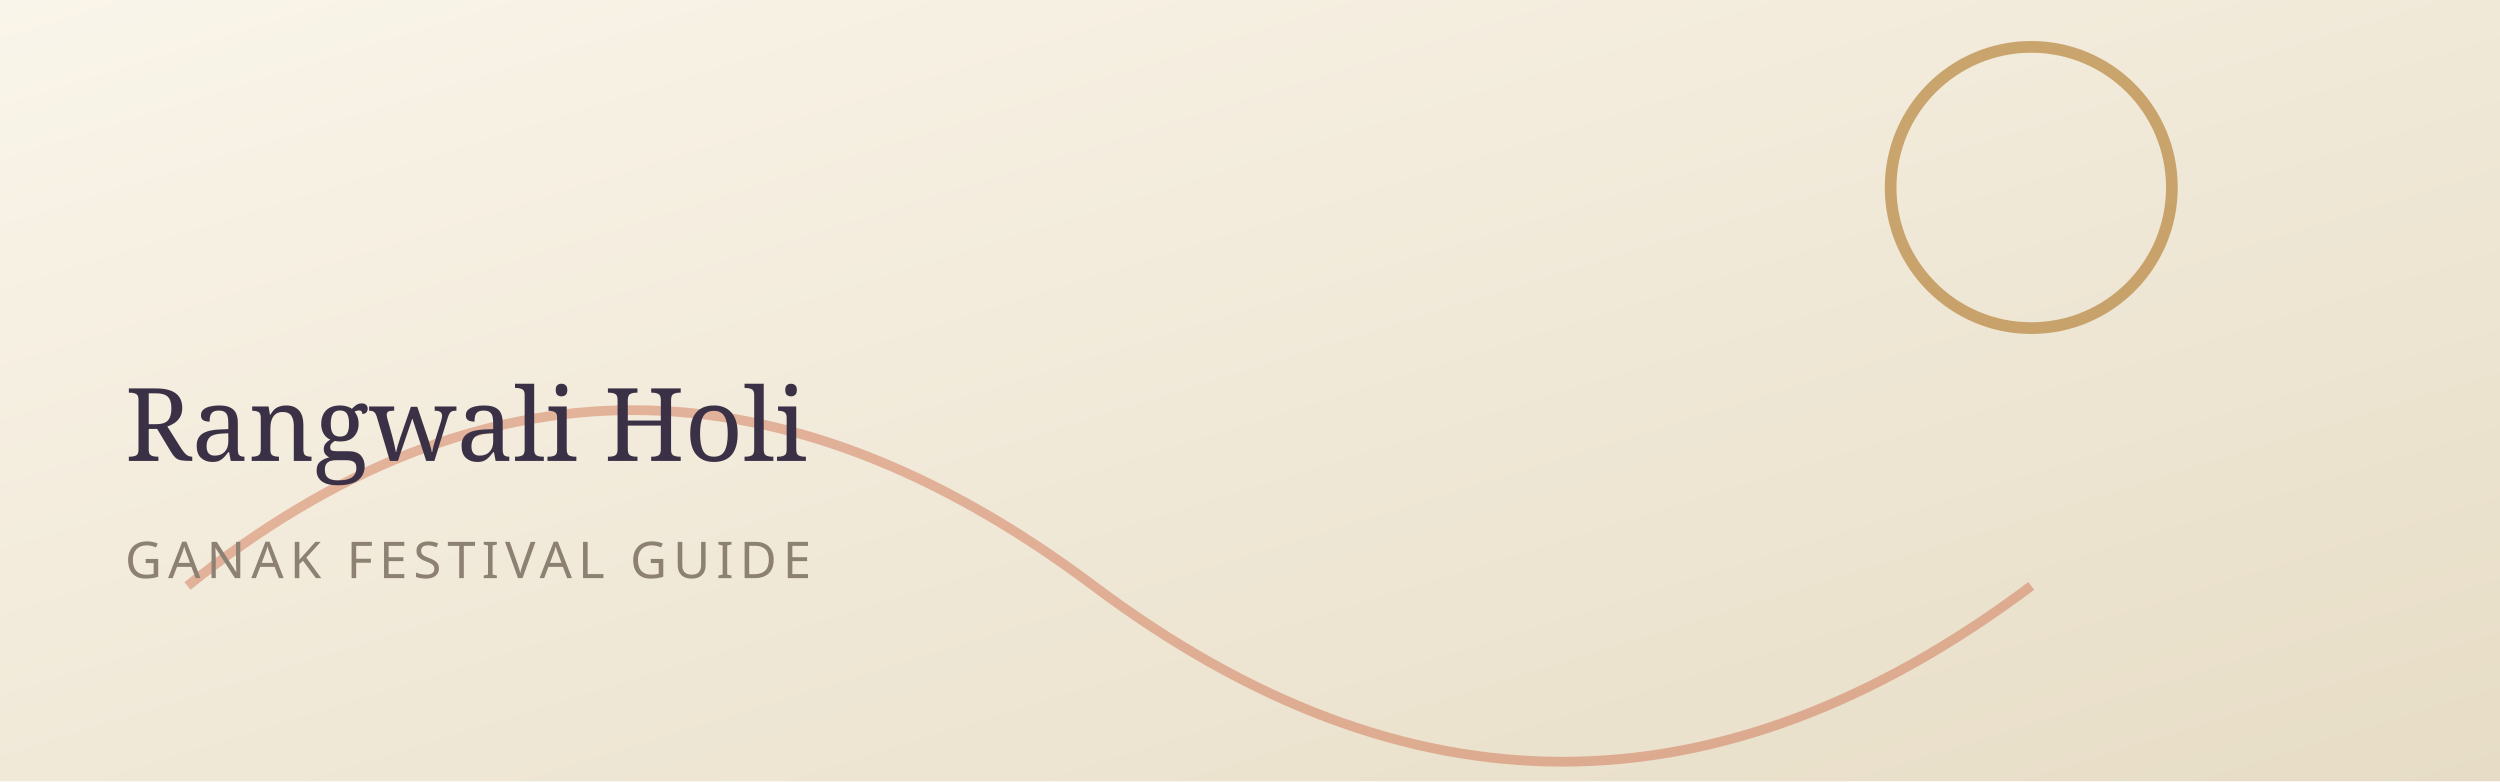
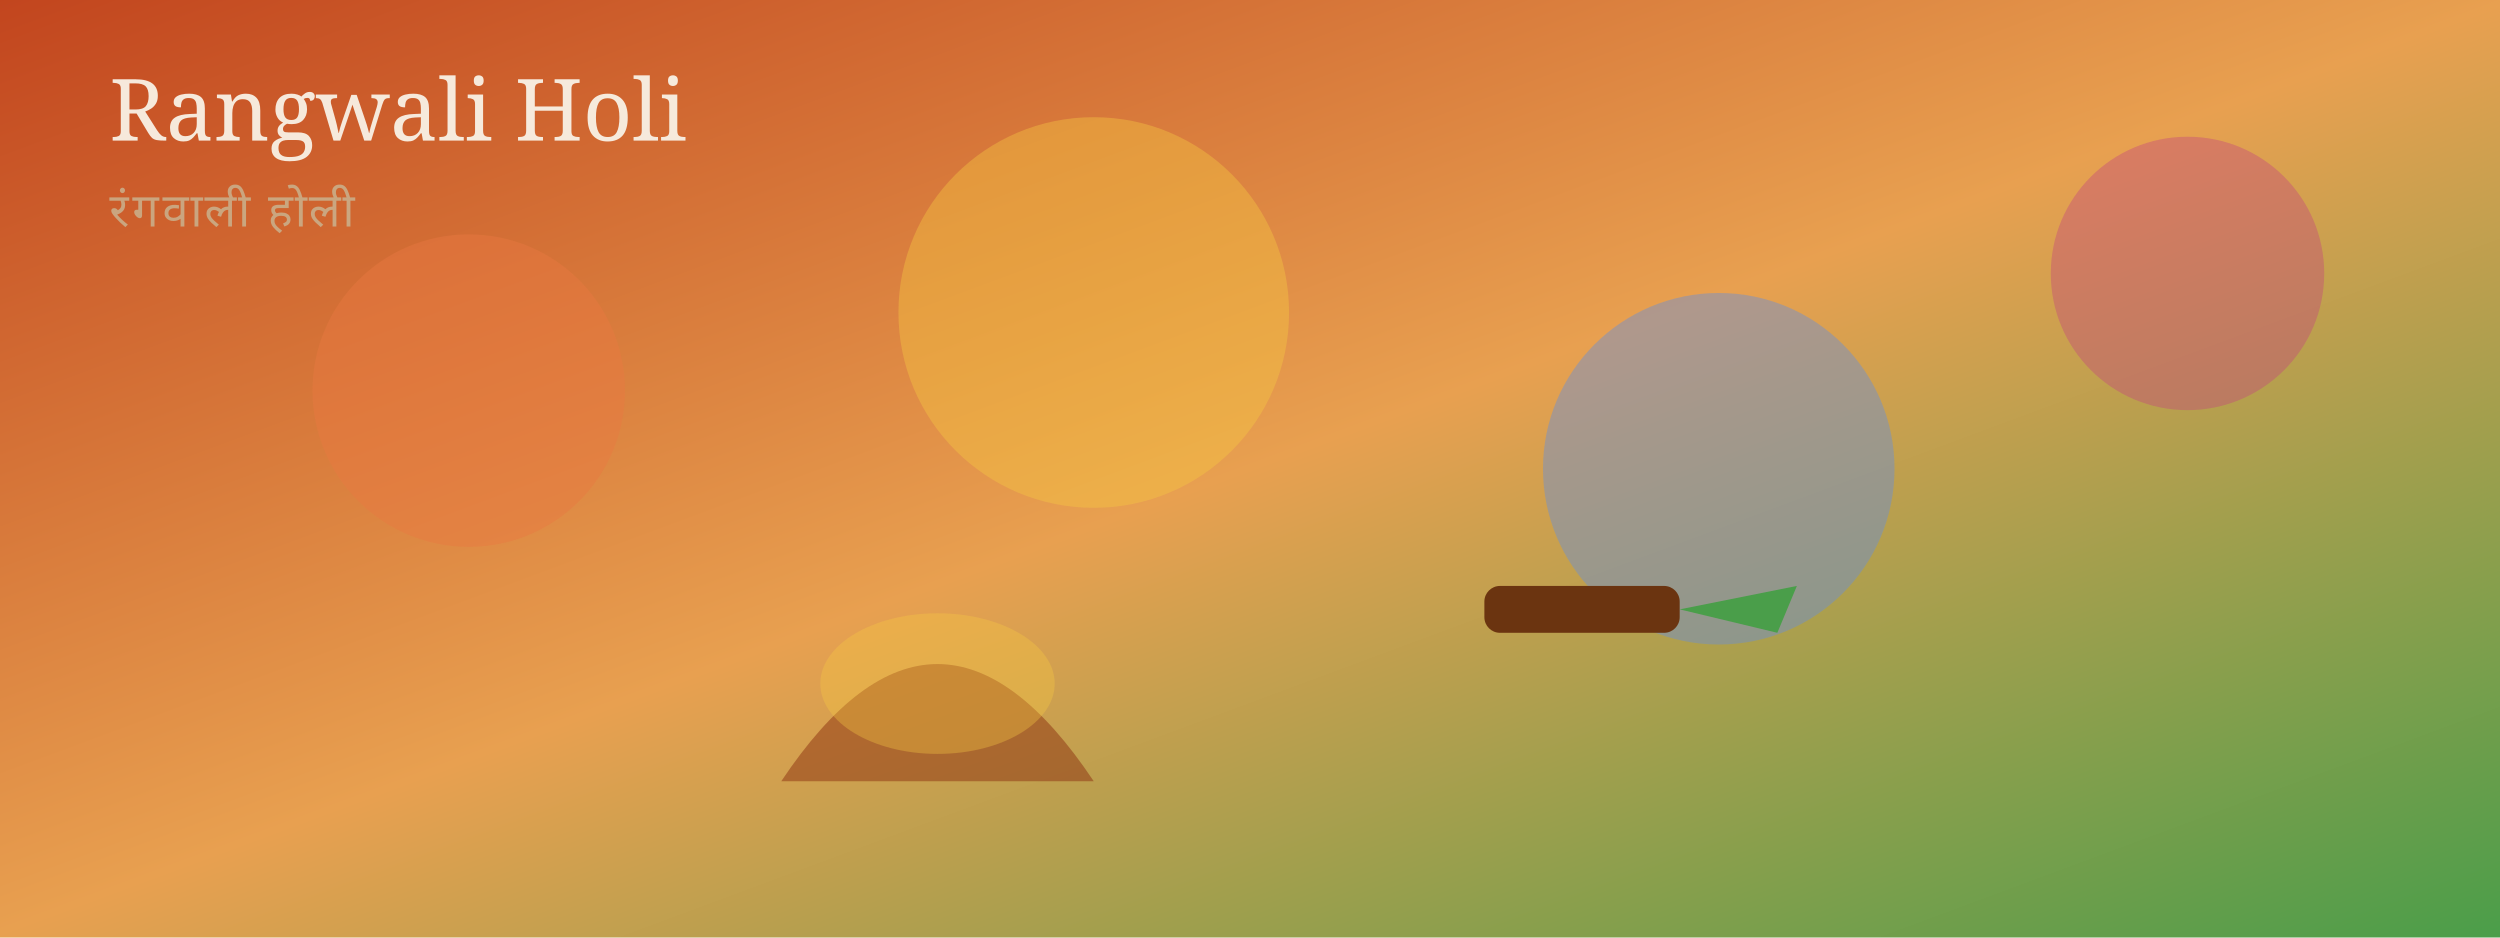
- <svg xmlns="http://www.w3.org/2000/svg" width="640" height="200" viewBox="0 0 640 200" role="img">
+ <svg xmlns="http://www.w3.org/2000/svg" width="640" height="240" viewBox="0 0 640 240" role="img" aria-label="Colors and joy of Rangwali Holi" data-subject="holi-colors">
  <defs>
-     <linearGradient id="g" x1="0" y1="0" x2="1" y2="1">
-       <stop offset="0%" stop-color="#FAF5EA" />
-       <stop offset="100%" stop-color="#E7DDC6" />
+     <linearGradient id="holi" x1="0" y1="0" x2="1" y2="1">
+       <stop offset="0%" stop-color="#C2451E" />
+       <stop offset="50%" stop-color="#E8A050" />
+       <stop offset="100%" stop-color="#4A9E4A" />
    </linearGradient>
  </defs>
-   <rect width="640" height="200" fill="url(#g)" />
-   <circle cx="520" cy="48" r="36" fill="none" stroke="#A86A12" stroke-width="3" opacity="0.55" />
-   <path d="M48 150 Q160 60 280 150 T520 150" fill="none" stroke="#C2451E" stroke-width="2.5" opacity="0.35" />
-   <text x="32" y="118" font-family="Georgia, serif" font-size="26" fill="#3B3147">Rangwali Holi</text>
-   <text x="32" y="148" font-family="sans-serif" font-size="13" fill="#8C8173" letter-spacing="0.12em">GANAK FESTIVAL GUIDE</text>
+   <rect width="640" height="240" fill="url(#holi)" />
+   <circle cx="120" cy="100" r="40" fill="#E87840" opacity="0.45" />
+   <circle cx="280" cy="80" r="50" fill="#F5C842" opacity="0.4" />
+   <circle cx="440" cy="120" r="45" fill="#6B8FD4" opacity="0.45" />
+   <circle cx="560" cy="70" r="35" fill="#C2457E" opacity="0.4" />
+   <path d="M200 200 Q240 140 280 200" fill="#8B3010" opacity="0.5" />
+   <ellipse cx="240" cy="175" rx="30" ry="18" fill="#F5C842" opacity="0.35" />
+   <g transform="translate(380,150)">
+     <rect x="0" y="0" width="50" height="12" rx="4" fill="#6B3410" />
+     <path d="M50 6 L80 0 L75 12 L50 6Z" fill="#4A9E4A" />
+   </g>
+   <text x="28" y="36" font-family="Georgia, 'Noto Serif Devanagari', serif" font-size="22" fill="#FAF5EA" opacity="0.92">Rangwali Holi</text>
+   <text x="28" y="58" font-family="'Noto Sans Devanagari', sans-serif" font-size="12" fill="#C9B896" letter-spacing="0.08em" opacity="0.78">रंगवाली होली</text>
</svg>
